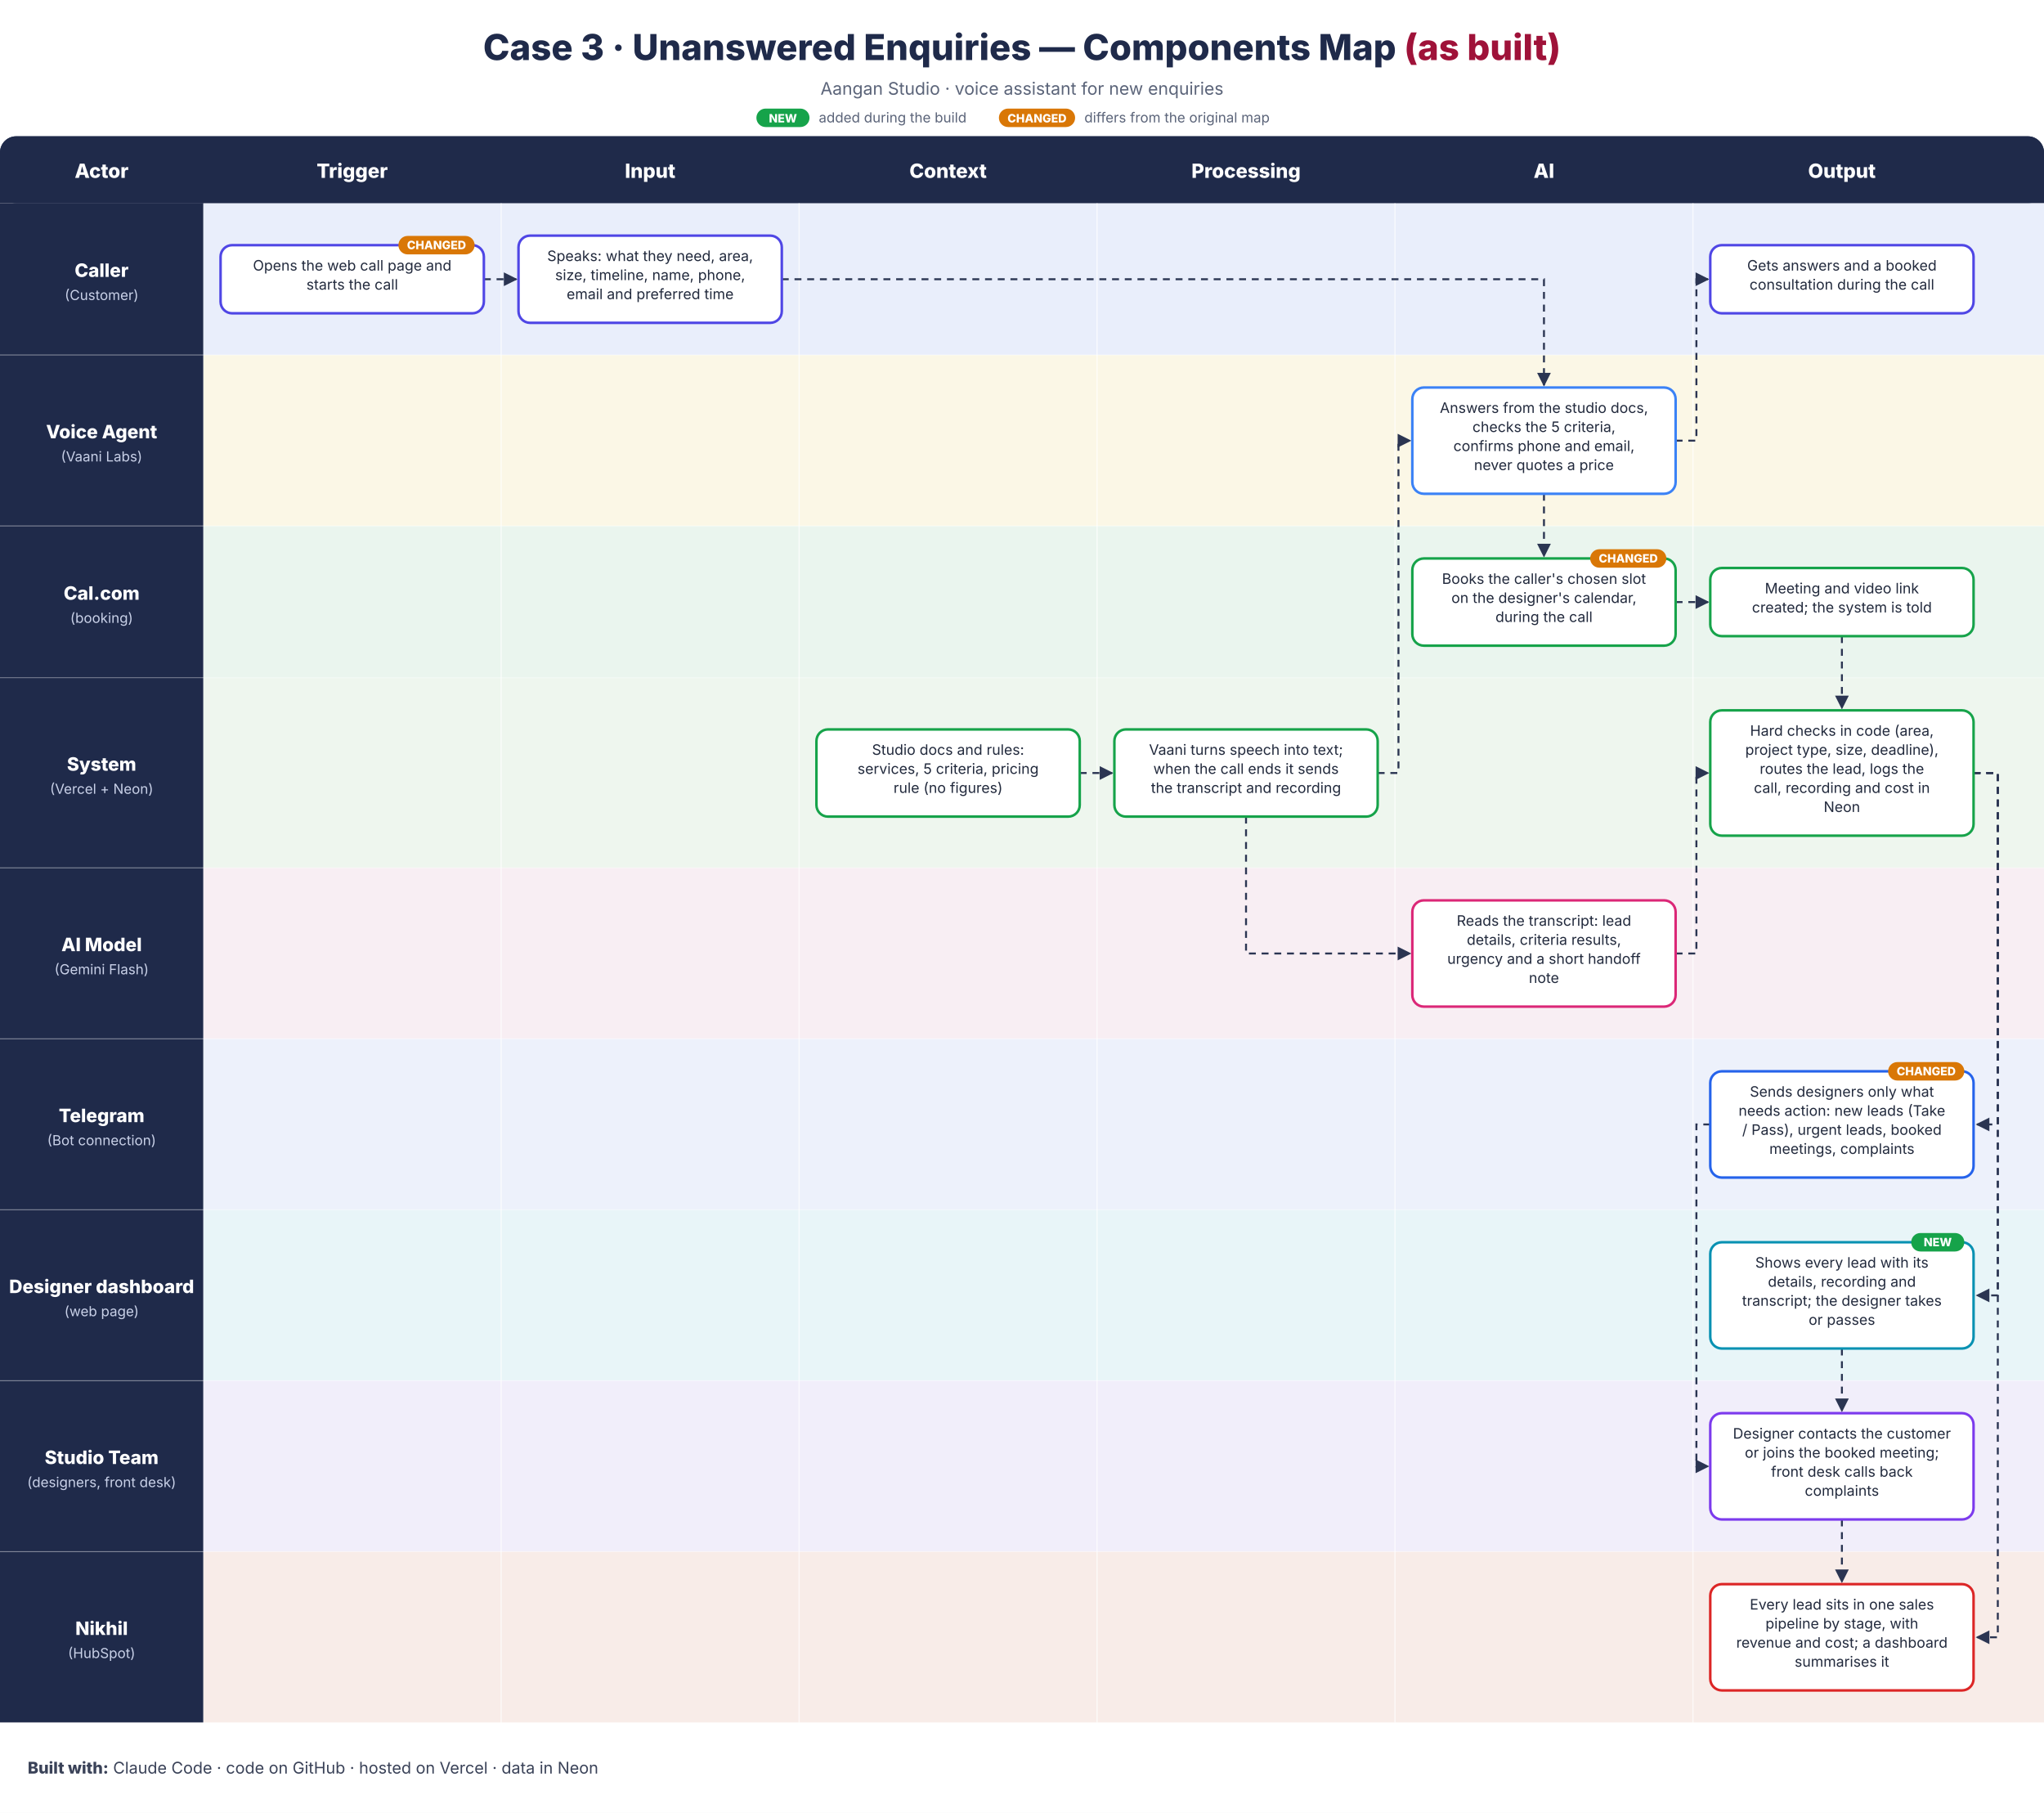
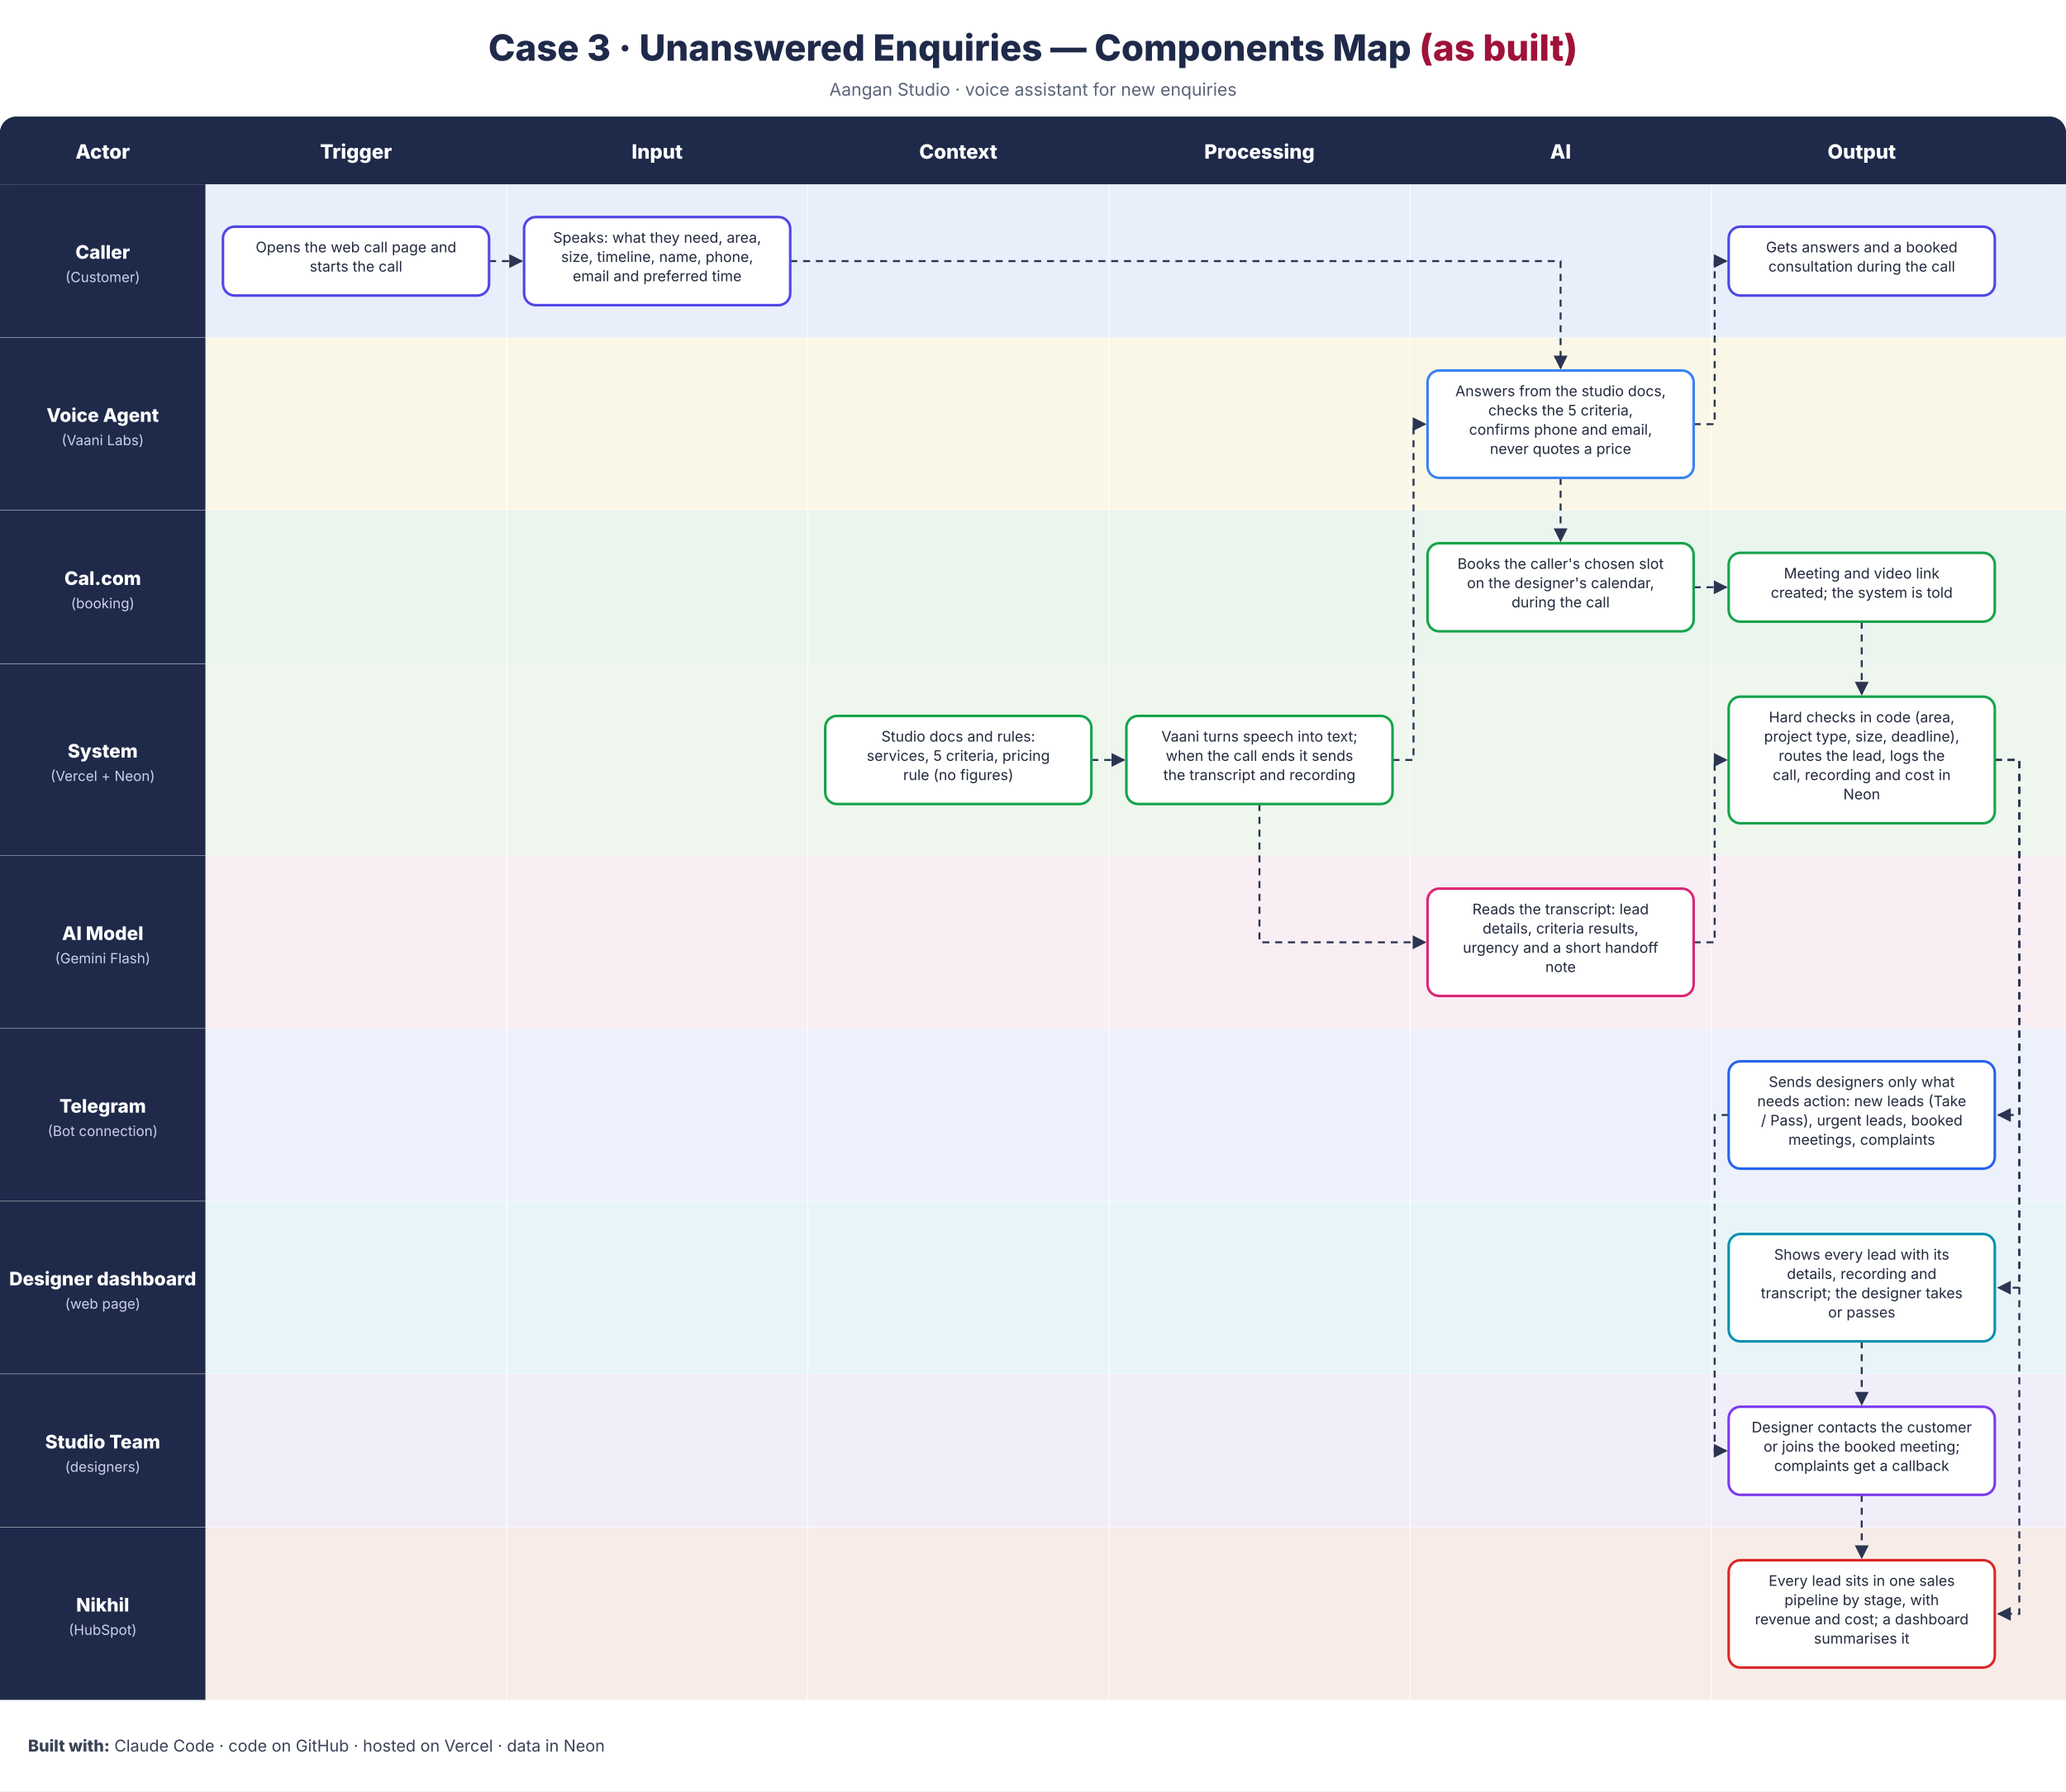
- <svg xmlns="http://www.w3.org/2000/svg" width="1770" height="1569.5" viewBox="0 0 1770 1569.5" font-family="Inter, -apple-system, Helvetica, Arial, sans-serif">
+ <svg xmlns="http://www.w3.org/2000/svg" width="1770" height="1535.0" viewBox="0 0 1770 1535.0" font-family="Inter, -apple-system, Helvetica, Arial, sans-serif">
  <defs>
    <marker id="ar" viewBox="0 0 10 10" refX="9" refY="5" markerWidth="7" markerHeight="7" orient="auto">
      <path d="M0,0 L10,5 L0,10 z" fill="#2b3552" />
    </marker>
  </defs>
-   <rect width="1770" height="1569.5" fill="#ffffff" />
+   <rect width="1770" height="1535.0" fill="#ffffff" />
  <text x="885.0" y="52" text-anchor="middle" font-size="31" font-weight="800" fill="#1f2a4a">Case 3 · Unanswered Enquiries — Components Map <tspan fill="#9f1239">(as built)</tspan>
  </text>
  <text x="885.0" y="82" text-anchor="middle" font-size="15" fill="#5b6479">Aangan Studio · voice assistant for new enquiries</text>
-   <rect x="655.0" y="94" width="46" height="16" rx="8" fill="#16a34a" />
-   <text x="678.0" y="106" text-anchor="middle" font-size="10" font-weight="800" fill="#fff">NEW</text>
-   <text x="709.0" y="106" font-size="12" fill="#5b6479">added during the build</text>
-   <rect x="865.0" y="94" width="66" height="16" rx="8" fill="#d97706" />
-   <text x="898.0" y="106" text-anchor="middle" font-size="10" font-weight="800" fill="#fff">CHANGED</text>
-   <text x="939.0" y="106" font-size="12" fill="#5b6479">differs from the original map</text>
-   <path d="M14,118 h1742 a14,14 0 0 1 14,14 v44 h-1770 v-44 a14,14 0 0 1 14,-14 z" fill="#1f2a4a" />
-   <rect x="0" y="118" width="1770" height="58" fill="#1f2a4a" rx="14" />
-   <text x="88.0" y="154" text-anchor="middle" font-size="17" font-weight="800" fill="#fff">Actor</text>
-   <text x="305.0" y="154" text-anchor="middle" font-size="17" font-weight="800" fill="#fff">Trigger</text>
-   <text x="563.0" y="154" text-anchor="middle" font-size="17" font-weight="800" fill="#fff">Input</text>
-   <text x="821.0" y="154" text-anchor="middle" font-size="17" font-weight="800" fill="#fff">Context</text>
-   <text x="1079.0" y="154" text-anchor="middle" font-size="17" font-weight="800" fill="#fff">Processing</text>
-   <text x="1337.0" y="154" text-anchor="middle" font-size="17" font-weight="800" fill="#fff">AI</text>
-   <text x="1595.0" y="154" text-anchor="middle" font-size="17" font-weight="800" fill="#fff">Output</text>
-   <rect x="176" y="176" width="1594" height="131.5" fill="#e9eefb" />
-   <rect x="0" y="176" width="176" height="131.5" fill="#1f2a4a" />
-   <line x1="0" x2="1770" y1="307.5" y2="307.5" stroke="#ffffff" stroke-opacity=".55" stroke-width="1" />
-   <text x="88.0" y="239.75" text-anchor="middle" font-size="16" font-weight="800" fill="#fff">Caller</text>
-   <text x="88.0" y="259.75" text-anchor="middle" font-size="12" fill="#c9d1e8">(Customer)</text>
-   <rect x="176" y="307.5" width="1594" height="148.0" fill="#fbf7e6" />
-   <rect x="0" y="307.5" width="176" height="148.0" fill="#1f2a4a" />
-   <line x1="0" x2="1770" y1="455.5" y2="455.5" stroke="#ffffff" stroke-opacity=".55" stroke-width="1" />
-   <text x="88.0" y="379.5" text-anchor="middle" font-size="16" font-weight="800" fill="#fff">Voice Agent</text>
-   <text x="88.0" y="399.5" text-anchor="middle" font-size="12" fill="#c9d1e8">(Vaani Labs)</text>
-   <rect x="176" y="455.5" width="1594" height="131.5" fill="#eaf5ee" />
-   <rect x="0" y="455.5" width="176" height="131.5" fill="#1f2a4a" />
-   <line x1="0" x2="1770" y1="587.0" y2="587.0" stroke="#ffffff" stroke-opacity=".55" stroke-width="1" />
-   <text x="88.0" y="519.25" text-anchor="middle" font-size="16" font-weight="800" fill="#fff">Cal.com</text>
-   <text x="88.0" y="539.25" text-anchor="middle" font-size="12" fill="#c9d1e8">(booking)</text>
-   <rect x="176" y="587.0" width="1594" height="164.5" fill="#eef6ee" />
-   <rect x="0" y="587.0" width="176" height="164.5" fill="#1f2a4a" />
-   <line x1="0" x2="1770" y1="751.5" y2="751.5" stroke="#ffffff" stroke-opacity=".55" stroke-width="1" />
-   <text x="88.0" y="667.25" text-anchor="middle" font-size="16" font-weight="800" fill="#fff">System</text>
-   <text x="88.0" y="687.25" text-anchor="middle" font-size="12" fill="#c9d1e8">(Vercel + Neon)</text>
-   <rect x="176" y="751.5" width="1594" height="148.0" fill="#f8eef3" />
-   <rect x="0" y="751.5" width="176" height="148.0" fill="#1f2a4a" />
-   <line x1="0" x2="1770" y1="899.5" y2="899.5" stroke="#ffffff" stroke-opacity=".55" stroke-width="1" />
-   <text x="88.0" y="823.5" text-anchor="middle" font-size="16" font-weight="800" fill="#fff">AI Model</text>
-   <text x="88.0" y="843.5" text-anchor="middle" font-size="12" fill="#c9d1e8">(Gemini Flash)</text>
-   <rect x="176" y="899.5" width="1594" height="148.0" fill="#edf1fb" />
-   <rect x="0" y="899.5" width="176" height="148.0" fill="#1f2a4a" />
-   <line x1="0" x2="1770" y1="1047.5" y2="1047.5" stroke="#ffffff" stroke-opacity=".55" stroke-width="1" />
-   <text x="88.0" y="971.5" text-anchor="middle" font-size="16" font-weight="800" fill="#fff">Telegram</text>
-   <text x="88.0" y="991.5" text-anchor="middle" font-size="12" fill="#c9d1e8">(Bot connection)</text>
-   <rect x="176" y="1047.5" width="1594" height="148.0" fill="#e8f5f8" />
-   <rect x="0" y="1047.5" width="176" height="148.0" fill="#1f2a4a" />
-   <line x1="0" x2="1770" y1="1195.5" y2="1195.5" stroke="#ffffff" stroke-opacity=".55" stroke-width="1" />
-   <text x="88.0" y="1119.5" text-anchor="middle" font-size="16" font-weight="800" fill="#fff">Designer dashboard</text>
-   <text x="88.0" y="1139.5" text-anchor="middle" font-size="12" fill="#c9d1e8">(web page)</text>
-   <rect x="176" y="1195.5" width="1594" height="148.0" fill="#f1eefa" />
-   <rect x="0" y="1195.5" width="176" height="148.0" fill="#1f2a4a" />
-   <line x1="0" x2="1770" y1="1343.5" y2="1343.5" stroke="#ffffff" stroke-opacity=".55" stroke-width="1" />
-   <text x="88.0" y="1267.5" text-anchor="middle" font-size="16" font-weight="800" fill="#fff">Studio Team</text>
-   <text x="88.0" y="1287.5" text-anchor="middle" font-size="12" fill="#c9d1e8">(designers, front desk)</text>
-   <rect x="176" y="1343.5" width="1594" height="148.0" fill="#f8ece8" />
-   <rect x="0" y="1343.5" width="176" height="148.0" fill="#1f2a4a" />
-   <line x1="0" x2="1770" y1="1491.5" y2="1491.5" stroke="#ffffff" stroke-opacity=".55" stroke-width="1" />
-   <text x="88.0" y="1415.5" text-anchor="middle" font-size="16" font-weight="800" fill="#fff">Nikhil</text>
-   <text x="88.0" y="1435.5" text-anchor="middle" font-size="12" fill="#c9d1e8">(HubSpot)</text>
-   <line x1="434" x2="434" y1="176" y2="1491.5" stroke="#ffffff" stroke-opacity=".7" />
-   <line x1="692" x2="692" y1="176" y2="1491.5" stroke="#ffffff" stroke-opacity=".7" />
-   <line x1="950" x2="950" y1="176" y2="1491.5" stroke="#ffffff" stroke-opacity=".7" />
-   <line x1="1208" x2="1208" y1="176" y2="1491.5" stroke="#ffffff" stroke-opacity=".7" />
-   <line x1="1466" x2="1466" y1="176" y2="1491.5" stroke="#ffffff" stroke-opacity=".7" />
-   <path d="M419.0,241.75 L447.0,241.75" fill="none" stroke="#2b3552" stroke-width="1.7" stroke-dasharray="6 5" marker-end="url(#ar)" />
-   <path d="M677.0,241.75 L1337.0,241.75 L1337.0,333.5" fill="none" stroke="#2b3552" stroke-width="1.7" stroke-dasharray="6 5" marker-end="url(#ar)" />
-   <path d="M935.0,669.25 L963.0,669.25" fill="none" stroke="#2b3552" stroke-width="1.7" stroke-dasharray="6 5" marker-end="url(#ar)" />
-   <path d="M1193.0,669.25 L1211.0,669.25 L1211.0,381.5 L1221.0,381.5" fill="none" stroke="#2b3552" stroke-width="1.7" stroke-dasharray="6 5" marker-end="url(#ar)" />
-   <path d="M1451.0,381.5 L1469.0,381.5 L1469.0,241.75 L1479.0,241.75" fill="none" stroke="#2b3552" stroke-width="1.7" stroke-dasharray="6 5" marker-end="url(#ar)" />
-   <path d="M1337.0,427.5 L1337.0,481.5" fill="none" stroke="#2b3552" stroke-width="1.7" stroke-dasharray="6 5" marker-end="url(#ar)" />
-   <path d="M1451.0,521.25 L1479.0,521.25" fill="none" stroke="#2b3552" stroke-width="1.7" stroke-dasharray="6 5" marker-end="url(#ar)" />
-   <path d="M1079.0,707.0 L1079.0,825.5 L1221.0,825.5" fill="none" stroke="#2b3552" stroke-width="1.7" stroke-dasharray="6 5" marker-end="url(#ar)" />
-   <path d="M1451.0,825.5 L1469.0,825.5 L1469.0,669.25 L1479.0,669.25" fill="none" stroke="#2b3552" stroke-width="1.7" stroke-dasharray="6 5" marker-end="url(#ar)" />
-   <path d="M1595.0,550.75 L1595.0,613.0" fill="none" stroke="#2b3552" stroke-width="1.7" stroke-dasharray="6 5" marker-end="url(#ar)" />
-   <path d="M1709.0,669.25 L1730,669.25 L1730,973.5 L1712.0,973.5" fill="none" stroke="#2b3552" stroke-width="1.7" stroke-dasharray="6 5" marker-end="url(#ar)" />
-   <path d="M1709.0,669.25 L1730,669.25 L1730,1121.5 L1712.0,1121.5" fill="none" stroke="#2b3552" stroke-width="1.7" stroke-dasharray="6 5" marker-end="url(#ar)" />
-   <path d="M1709.0,669.25 L1730,669.25 L1730,1417.5 L1712.0,1417.5" fill="none" stroke="#2b3552" stroke-width="1.7" stroke-dasharray="6 5" marker-end="url(#ar)" />
-   <path d="M1481.0,973.5 L1469.0,973.5 L1469.0,1269.5 L1479.0,1269.5" fill="none" stroke="#2b3552" stroke-width="1.7" stroke-dasharray="6 5" marker-end="url(#ar)" />
-   <path d="M1595.0,1167.5 L1595.0,1221.5" fill="none" stroke="#2b3552" stroke-width="1.7" stroke-dasharray="6 5" marker-end="url(#ar)" />
-   <path d="M1595.0,1315.5 L1595.0,1369.5" fill="none" stroke="#2b3552" stroke-width="1.7" stroke-dasharray="6 5" marker-end="url(#ar)" />
-   <rect x="191.0" y="212.25" width="228" height="59.0" rx="10" fill="#fff" stroke="#4f46e5" stroke-width="2.2" />
-   <text x="305.0" y="234.25" text-anchor="middle" font-size="12.5" fill="#222a3d">Opens the web call page and</text>
-   <text x="305.0" y="250.75" text-anchor="middle" font-size="12.5" fill="#222a3d">starts the call</text>
-   <rect x="345.0" y="204.25" width="66" height="16" rx="8" fill="#d97706" />
-   <text x="378.0" y="215.75" text-anchor="middle" font-size="10" font-weight="800" fill="#fff">CHANGED</text>
-   <rect x="449.0" y="204.0" width="228" height="75.5" rx="10" fill="#fff" stroke="#4f46e5" stroke-width="2.2" />
-   <text x="563.0" y="226.0" text-anchor="middle" font-size="12.5" fill="#222a3d">Speaks: what they need, area,</text>
-   <text x="563.0" y="242.5" text-anchor="middle" font-size="12.5" fill="#222a3d">size, timeline, name, phone,</text>
-   <text x="563.0" y="259.0" text-anchor="middle" font-size="12.5" fill="#222a3d">email and preferred time</text>
-   <rect x="1481.0" y="212.25" width="228" height="59.0" rx="10" fill="#fff" stroke="#4f46e5" stroke-width="2.2" />
-   <text x="1595.0" y="234.25" text-anchor="middle" font-size="12.5" fill="#222a3d">Gets answers and a booked</text>
-   <text x="1595.0" y="250.75" text-anchor="middle" font-size="12.5" fill="#222a3d">consultation during the call</text>
-   <rect x="1223.0" y="335.5" width="228" height="92.0" rx="10" fill="#fff" stroke="#3b82f6" stroke-width="2.2" />
-   <text x="1337.0" y="357.5" text-anchor="middle" font-size="12.5" fill="#222a3d">Answers from the studio docs,</text>
-   <text x="1337.0" y="374.0" text-anchor="middle" font-size="12.5" fill="#222a3d">checks the 5 criteria,</text>
-   <text x="1337.0" y="390.5" text-anchor="middle" font-size="12.5" fill="#222a3d">confirms phone and email,</text>
-   <text x="1337.0" y="407.0" text-anchor="middle" font-size="12.5" fill="#222a3d">never quotes a price</text>
-   <rect x="1223.0" y="483.5" width="228" height="75.5" rx="10" fill="#fff" stroke="#16a34a" stroke-width="2.2" />
-   <text x="1337.0" y="505.5" text-anchor="middle" font-size="12.5" fill="#222a3d">Books the caller's chosen slot</text>
-   <text x="1337.0" y="522.0" text-anchor="middle" font-size="12.5" fill="#222a3d">on the designer's calendar,</text>
-   <text x="1337.0" y="538.5" text-anchor="middle" font-size="12.5" fill="#222a3d">during the call</text>
-   <rect x="1377.0" y="475.5" width="66" height="16" rx="8" fill="#d97706" />
-   <text x="1410.0" y="487.0" text-anchor="middle" font-size="10" font-weight="800" fill="#fff">CHANGED</text>
-   <rect x="1481.0" y="491.75" width="228" height="59.0" rx="10" fill="#fff" stroke="#16a34a" stroke-width="2.2" />
-   <text x="1595.0" y="513.75" text-anchor="middle" font-size="12.5" fill="#222a3d">Meeting and video link</text>
-   <text x="1595.0" y="530.25" text-anchor="middle" font-size="12.5" fill="#222a3d">created; the system is told</text>
-   <rect x="707.0" y="631.5" width="228" height="75.5" rx="10" fill="#fff" stroke="#16a34a" stroke-width="2.2" />
-   <text x="821.0" y="653.5" text-anchor="middle" font-size="12.5" fill="#222a3d">Studio docs and rules:</text>
-   <text x="821.0" y="670.0" text-anchor="middle" font-size="12.5" fill="#222a3d">services, 5 criteria, pricing</text>
-   <text x="821.0" y="686.5" text-anchor="middle" font-size="12.5" fill="#222a3d">rule (no figures)</text>
-   <rect x="965.0" y="631.5" width="228" height="75.5" rx="10" fill="#fff" stroke="#16a34a" stroke-width="2.2" />
-   <text x="1079.0" y="653.5" text-anchor="middle" font-size="12.5" fill="#222a3d">Vaani turns speech into text;</text>
-   <text x="1079.0" y="670.0" text-anchor="middle" font-size="12.5" fill="#222a3d">when the call ends it sends</text>
-   <text x="1079.0" y="686.5" text-anchor="middle" font-size="12.5" fill="#222a3d">the transcript and recording</text>
-   <rect x="1481.0" y="615.0" width="228" height="108.5" rx="10" fill="#fff" stroke="#16a34a" stroke-width="2.2" />
-   <text x="1595.0" y="637.0" text-anchor="middle" font-size="12.5" fill="#222a3d">Hard checks in code (area,</text>
-   <text x="1595.0" y="653.5" text-anchor="middle" font-size="12.5" fill="#222a3d">project type, size, deadline),</text>
-   <text x="1595.0" y="670.0" text-anchor="middle" font-size="12.5" fill="#222a3d">routes the lead, logs the</text>
-   <text x="1595.0" y="686.5" text-anchor="middle" font-size="12.5" fill="#222a3d">call, recording and cost in</text>
-   <text x="1595.0" y="703.0" text-anchor="middle" font-size="12.5" fill="#222a3d">Neon</text>
-   <rect x="1223.0" y="779.5" width="228" height="92.0" rx="10" fill="#fff" stroke="#db2777" stroke-width="2.2" />
-   <text x="1337.0" y="801.5" text-anchor="middle" font-size="12.5" fill="#222a3d">Reads the transcript: lead</text>
-   <text x="1337.0" y="818.0" text-anchor="middle" font-size="12.5" fill="#222a3d">details, criteria results,</text>
-   <text x="1337.0" y="834.5" text-anchor="middle" font-size="12.5" fill="#222a3d">urgency and a short handoff</text>
-   <text x="1337.0" y="851.0" text-anchor="middle" font-size="12.5" fill="#222a3d">note</text>
-   <rect x="1481.0" y="927.5" width="228" height="92.0" rx="10" fill="#fff" stroke="#2563eb" stroke-width="2.2" />
-   <text x="1595.0" y="949.5" text-anchor="middle" font-size="12.5" fill="#222a3d">Sends designers only what</text>
-   <text x="1595.0" y="966.0" text-anchor="middle" font-size="12.5" fill="#222a3d">needs action: new leads (Take</text>
-   <text x="1595.0" y="982.5" text-anchor="middle" font-size="12.5" fill="#222a3d">/ Pass), urgent leads, booked</text>
-   <text x="1595.0" y="999.0" text-anchor="middle" font-size="12.5" fill="#222a3d">meetings, complaints</text>
-   <rect x="1635.0" y="919.5" width="66" height="16" rx="8" fill="#d97706" />
-   <text x="1668.0" y="931.0" text-anchor="middle" font-size="10" font-weight="800" fill="#fff">CHANGED</text>
-   <rect x="1481.0" y="1075.5" width="228" height="92.0" rx="10" fill="#fff" stroke="#0891b2" stroke-width="2.2" />
-   <text x="1595.0" y="1097.5" text-anchor="middle" font-size="12.5" fill="#222a3d">Shows every lead with its</text>
-   <text x="1595.0" y="1114.0" text-anchor="middle" font-size="12.5" fill="#222a3d">details, recording and</text>
-   <text x="1595.0" y="1130.5" text-anchor="middle" font-size="12.5" fill="#222a3d">transcript; the designer takes</text>
-   <text x="1595.0" y="1147.0" text-anchor="middle" font-size="12.5" fill="#222a3d">or passes</text>
-   <rect x="1655.0" y="1067.5" width="46" height="16" rx="8" fill="#16a34a" />
-   <text x="1678.0" y="1079.0" text-anchor="middle" font-size="10" font-weight="800" fill="#fff">NEW</text>
-   <rect x="1481.0" y="1223.5" width="228" height="92.0" rx="10" fill="#fff" stroke="#7c3aed" stroke-width="2.2" />
-   <text x="1595.0" y="1245.5" text-anchor="middle" font-size="12.5" fill="#222a3d">Designer contacts the customer</text>
-   <text x="1595.0" y="1262.0" text-anchor="middle" font-size="12.5" fill="#222a3d">or joins the booked meeting;</text>
-   <text x="1595.0" y="1278.5" text-anchor="middle" font-size="12.5" fill="#222a3d">front desk calls back</text>
-   <text x="1595.0" y="1295.0" text-anchor="middle" font-size="12.5" fill="#222a3d">complaints</text>
-   <rect x="1481.0" y="1371.5" width="228" height="92.0" rx="10" fill="#fff" stroke="#dc2626" stroke-width="2.2" />
-   <text x="1595.0" y="1393.5" text-anchor="middle" font-size="12.5" fill="#222a3d">Every lead sits in one sales</text>
-   <text x="1595.0" y="1410.0" text-anchor="middle" font-size="12.5" fill="#222a3d">pipeline by stage, with</text>
-   <text x="1595.0" y="1426.5" text-anchor="middle" font-size="12.5" fill="#222a3d">revenue and cost; a dashboard</text>
-   <text x="1595.0" y="1443.0" text-anchor="middle" font-size="12.5" fill="#222a3d">summarises it</text>
-   <text x="24" y="1535.5" font-size="14" fill="#3a4258">
+   <path d="M14,100 h1742 a14,14 0 0 1 14,14 v44 h-1770 v-44 a14,14 0 0 1 14,-14 z" fill="#1f2a4a" />
+   <rect x="0" y="100" width="1770" height="58" fill="#1f2a4a" rx="14" />
+   <text x="88.0" y="136" text-anchor="middle" font-size="17" font-weight="800" fill="#fff">Actor</text>
+   <text x="305.0" y="136" text-anchor="middle" font-size="17" font-weight="800" fill="#fff">Trigger</text>
+   <text x="563.0" y="136" text-anchor="middle" font-size="17" font-weight="800" fill="#fff">Input</text>
+   <text x="821.0" y="136" text-anchor="middle" font-size="17" font-weight="800" fill="#fff">Context</text>
+   <text x="1079.0" y="136" text-anchor="middle" font-size="17" font-weight="800" fill="#fff">Processing</text>
+   <text x="1337.0" y="136" text-anchor="middle" font-size="17" font-weight="800" fill="#fff">AI</text>
+   <text x="1595.0" y="136" text-anchor="middle" font-size="17" font-weight="800" fill="#fff">Output</text>
+   <rect x="176" y="158" width="1594" height="131.5" fill="#e9eefb" />
+   <rect x="0" y="158" width="176" height="131.5" fill="#1f2a4a" />
+   <line x1="0" x2="1770" y1="289.5" y2="289.5" stroke="#ffffff" stroke-opacity=".55" stroke-width="1" />
+   <text x="88.0" y="221.75" text-anchor="middle" font-size="16" font-weight="800" fill="#fff">Caller</text>
+   <text x="88.0" y="241.75" text-anchor="middle" font-size="12" fill="#c9d1e8">(Customer)</text>
+   <rect x="176" y="289.5" width="1594" height="148.0" fill="#fbf7e6" />
+   <rect x="0" y="289.5" width="176" height="148.0" fill="#1f2a4a" />
+   <line x1="0" x2="1770" y1="437.5" y2="437.5" stroke="#ffffff" stroke-opacity=".55" stroke-width="1" />
+   <text x="88.0" y="361.5" text-anchor="middle" font-size="16" font-weight="800" fill="#fff">Voice Agent</text>
+   <text x="88.0" y="381.5" text-anchor="middle" font-size="12" fill="#c9d1e8">(Vaani Labs)</text>
+   <rect x="176" y="437.5" width="1594" height="131.5" fill="#eaf5ee" />
+   <rect x="0" y="437.5" width="176" height="131.5" fill="#1f2a4a" />
+   <line x1="0" x2="1770" y1="569.0" y2="569.0" stroke="#ffffff" stroke-opacity=".55" stroke-width="1" />
+   <text x="88.0" y="501.25" text-anchor="middle" font-size="16" font-weight="800" fill="#fff">Cal.com</text>
+   <text x="88.0" y="521.25" text-anchor="middle" font-size="12" fill="#c9d1e8">(booking)</text>
+   <rect x="176" y="569.0" width="1594" height="164.5" fill="#eef6ee" />
+   <rect x="0" y="569.0" width="176" height="164.5" fill="#1f2a4a" />
+   <line x1="0" x2="1770" y1="733.5" y2="733.5" stroke="#ffffff" stroke-opacity=".55" stroke-width="1" />
+   <text x="88.0" y="649.25" text-anchor="middle" font-size="16" font-weight="800" fill="#fff">System</text>
+   <text x="88.0" y="669.25" text-anchor="middle" font-size="12" fill="#c9d1e8">(Vercel + Neon)</text>
+   <rect x="176" y="733.5" width="1594" height="148.0" fill="#f8eef3" />
+   <rect x="0" y="733.5" width="176" height="148.0" fill="#1f2a4a" />
+   <line x1="0" x2="1770" y1="881.5" y2="881.5" stroke="#ffffff" stroke-opacity=".55" stroke-width="1" />
+   <text x="88.0" y="805.5" text-anchor="middle" font-size="16" font-weight="800" fill="#fff">AI Model</text>
+   <text x="88.0" y="825.5" text-anchor="middle" font-size="12" fill="#c9d1e8">(Gemini Flash)</text>
+   <rect x="176" y="881.5" width="1594" height="148.0" fill="#edf1fb" />
+   <rect x="0" y="881.5" width="176" height="148.0" fill="#1f2a4a" />
+   <line x1="0" x2="1770" y1="1029.5" y2="1029.5" stroke="#ffffff" stroke-opacity=".55" stroke-width="1" />
+   <text x="88.0" y="953.5" text-anchor="middle" font-size="16" font-weight="800" fill="#fff">Telegram</text>
+   <text x="88.0" y="973.5" text-anchor="middle" font-size="12" fill="#c9d1e8">(Bot connection)</text>
+   <rect x="176" y="1029.5" width="1594" height="148.0" fill="#e8f5f8" />
+   <rect x="0" y="1029.5" width="176" height="148.0" fill="#1f2a4a" />
+   <line x1="0" x2="1770" y1="1177.5" y2="1177.5" stroke="#ffffff" stroke-opacity=".55" stroke-width="1" />
+   <text x="88.0" y="1101.5" text-anchor="middle" font-size="16" font-weight="800" fill="#fff">Designer dashboard</text>
+   <text x="88.0" y="1121.5" text-anchor="middle" font-size="12" fill="#c9d1e8">(web page)</text>
+   <rect x="176" y="1177.5" width="1594" height="131.5" fill="#f1eefa" />
+   <rect x="0" y="1177.5" width="176" height="131.5" fill="#1f2a4a" />
+   <line x1="0" x2="1770" y1="1309.0" y2="1309.0" stroke="#ffffff" stroke-opacity=".55" stroke-width="1" />
+   <text x="88.0" y="1241.25" text-anchor="middle" font-size="16" font-weight="800" fill="#fff">Studio Team</text>
+   <text x="88.0" y="1261.25" text-anchor="middle" font-size="12" fill="#c9d1e8">(designers)</text>
+   <rect x="176" y="1309.0" width="1594" height="148.0" fill="#f8ece8" />
+   <rect x="0" y="1309.0" width="176" height="148.0" fill="#1f2a4a" />
+   <line x1="0" x2="1770" y1="1457.0" y2="1457.0" stroke="#ffffff" stroke-opacity=".55" stroke-width="1" />
+   <text x="88.0" y="1381.0" text-anchor="middle" font-size="16" font-weight="800" fill="#fff">Nikhil</text>
+   <text x="88.0" y="1401.0" text-anchor="middle" font-size="12" fill="#c9d1e8">(HubSpot)</text>
+   <line x1="434" x2="434" y1="158" y2="1457.0" stroke="#ffffff" stroke-opacity=".7" />
+   <line x1="692" x2="692" y1="158" y2="1457.0" stroke="#ffffff" stroke-opacity=".7" />
+   <line x1="950" x2="950" y1="158" y2="1457.0" stroke="#ffffff" stroke-opacity=".7" />
+   <line x1="1208" x2="1208" y1="158" y2="1457.0" stroke="#ffffff" stroke-opacity=".7" />
+   <line x1="1466" x2="1466" y1="158" y2="1457.0" stroke="#ffffff" stroke-opacity=".7" />
+   <path d="M419.0,223.75 L447.0,223.75" fill="none" stroke="#2b3552" stroke-width="1.7" stroke-dasharray="6 5" marker-end="url(#ar)" />
+   <path d="M677.0,223.75 L1337.0,223.75 L1337.0,315.5" fill="none" stroke="#2b3552" stroke-width="1.7" stroke-dasharray="6 5" marker-end="url(#ar)" />
+   <path d="M935.0,651.25 L963.0,651.25" fill="none" stroke="#2b3552" stroke-width="1.7" stroke-dasharray="6 5" marker-end="url(#ar)" />
+   <path d="M1193.0,651.25 L1211.0,651.25 L1211.0,363.5 L1221.0,363.5" fill="none" stroke="#2b3552" stroke-width="1.7" stroke-dasharray="6 5" marker-end="url(#ar)" />
+   <path d="M1451.0,363.5 L1469.0,363.5 L1469.0,223.75 L1479.0,223.75" fill="none" stroke="#2b3552" stroke-width="1.7" stroke-dasharray="6 5" marker-end="url(#ar)" />
+   <path d="M1337.0,409.5 L1337.0,463.5" fill="none" stroke="#2b3552" stroke-width="1.7" stroke-dasharray="6 5" marker-end="url(#ar)" />
+   <path d="M1451.0,503.25 L1479.0,503.25" fill="none" stroke="#2b3552" stroke-width="1.7" stroke-dasharray="6 5" marker-end="url(#ar)" />
+   <path d="M1079.0,689.0 L1079.0,807.5 L1221.0,807.5" fill="none" stroke="#2b3552" stroke-width="1.7" stroke-dasharray="6 5" marker-end="url(#ar)" />
+   <path d="M1451.0,807.5 L1469.0,807.5 L1469.0,651.25 L1479.0,651.25" fill="none" stroke="#2b3552" stroke-width="1.7" stroke-dasharray="6 5" marker-end="url(#ar)" />
+   <path d="M1595.0,532.75 L1595.0,595.0" fill="none" stroke="#2b3552" stroke-width="1.7" stroke-dasharray="6 5" marker-end="url(#ar)" />
+   <path d="M1709.0,651.25 L1730,651.25 L1730,955.5 L1712.0,955.5" fill="none" stroke="#2b3552" stroke-width="1.7" stroke-dasharray="6 5" marker-end="url(#ar)" />
+   <path d="M1709.0,651.25 L1730,651.25 L1730,1103.5 L1712.0,1103.5" fill="none" stroke="#2b3552" stroke-width="1.7" stroke-dasharray="6 5" marker-end="url(#ar)" />
+   <path d="M1709.0,651.25 L1730,651.25 L1730,1383.0 L1712.0,1383.0" fill="none" stroke="#2b3552" stroke-width="1.7" stroke-dasharray="6 5" marker-end="url(#ar)" />
+   <path d="M1481.0,955.5 L1469.0,955.5 L1469.0,1243.25 L1479.0,1243.25" fill="none" stroke="#2b3552" stroke-width="1.7" stroke-dasharray="6 5" marker-end="url(#ar)" />
+   <path d="M1595.0,1149.5 L1595.0,1203.5" fill="none" stroke="#2b3552" stroke-width="1.7" stroke-dasharray="6 5" marker-end="url(#ar)" />
+   <path d="M1595.0,1281.0 L1595.0,1335.0" fill="none" stroke="#2b3552" stroke-width="1.7" stroke-dasharray="6 5" marker-end="url(#ar)" />
+   <rect x="191.0" y="194.25" width="228" height="59.0" rx="10" fill="#fff" stroke="#4f46e5" stroke-width="2.2" />
+   <text x="305.0" y="216.25" text-anchor="middle" font-size="12.5" fill="#222a3d">Opens the web call page and</text>
+   <text x="305.0" y="232.75" text-anchor="middle" font-size="12.5" fill="#222a3d">starts the call</text>
+   <rect x="449.0" y="186.0" width="228" height="75.5" rx="10" fill="#fff" stroke="#4f46e5" stroke-width="2.2" />
+   <text x="563.0" y="208.0" text-anchor="middle" font-size="12.5" fill="#222a3d">Speaks: what they need, area,</text>
+   <text x="563.0" y="224.5" text-anchor="middle" font-size="12.5" fill="#222a3d">size, timeline, name, phone,</text>
+   <text x="563.0" y="241.0" text-anchor="middle" font-size="12.5" fill="#222a3d">email and preferred time</text>
+   <rect x="1481.0" y="194.25" width="228" height="59.0" rx="10" fill="#fff" stroke="#4f46e5" stroke-width="2.2" />
+   <text x="1595.0" y="216.25" text-anchor="middle" font-size="12.5" fill="#222a3d">Gets answers and a booked</text>
+   <text x="1595.0" y="232.75" text-anchor="middle" font-size="12.5" fill="#222a3d">consultation during the call</text>
+   <rect x="1223.0" y="317.5" width="228" height="92.0" rx="10" fill="#fff" stroke="#3b82f6" stroke-width="2.2" />
+   <text x="1337.0" y="339.5" text-anchor="middle" font-size="12.5" fill="#222a3d">Answers from the studio docs,</text>
+   <text x="1337.0" y="356.0" text-anchor="middle" font-size="12.5" fill="#222a3d">checks the 5 criteria,</text>
+   <text x="1337.0" y="372.5" text-anchor="middle" font-size="12.5" fill="#222a3d">confirms phone and email,</text>
+   <text x="1337.0" y="389.0" text-anchor="middle" font-size="12.5" fill="#222a3d">never quotes a price</text>
+   <rect x="1223.0" y="465.5" width="228" height="75.5" rx="10" fill="#fff" stroke="#16a34a" stroke-width="2.2" />
+   <text x="1337.0" y="487.5" text-anchor="middle" font-size="12.5" fill="#222a3d">Books the caller's chosen slot</text>
+   <text x="1337.0" y="504.0" text-anchor="middle" font-size="12.5" fill="#222a3d">on the designer's calendar,</text>
+   <text x="1337.0" y="520.5" text-anchor="middle" font-size="12.5" fill="#222a3d">during the call</text>
+   <rect x="1481.0" y="473.75" width="228" height="59.0" rx="10" fill="#fff" stroke="#16a34a" stroke-width="2.2" />
+   <text x="1595.0" y="495.75" text-anchor="middle" font-size="12.5" fill="#222a3d">Meeting and video link</text>
+   <text x="1595.0" y="512.25" text-anchor="middle" font-size="12.5" fill="#222a3d">created; the system is told</text>
+   <rect x="707.0" y="613.5" width="228" height="75.5" rx="10" fill="#fff" stroke="#16a34a" stroke-width="2.2" />
+   <text x="821.0" y="635.5" text-anchor="middle" font-size="12.5" fill="#222a3d">Studio docs and rules:</text>
+   <text x="821.0" y="652.0" text-anchor="middle" font-size="12.5" fill="#222a3d">services, 5 criteria, pricing</text>
+   <text x="821.0" y="668.5" text-anchor="middle" font-size="12.5" fill="#222a3d">rule (no figures)</text>
+   <rect x="965.0" y="613.5" width="228" height="75.5" rx="10" fill="#fff" stroke="#16a34a" stroke-width="2.2" />
+   <text x="1079.0" y="635.5" text-anchor="middle" font-size="12.5" fill="#222a3d">Vaani turns speech into text;</text>
+   <text x="1079.0" y="652.0" text-anchor="middle" font-size="12.5" fill="#222a3d">when the call ends it sends</text>
+   <text x="1079.0" y="668.5" text-anchor="middle" font-size="12.5" fill="#222a3d">the transcript and recording</text>
+   <rect x="1481.0" y="597.0" width="228" height="108.5" rx="10" fill="#fff" stroke="#16a34a" stroke-width="2.2" />
+   <text x="1595.0" y="619.0" text-anchor="middle" font-size="12.5" fill="#222a3d">Hard checks in code (area,</text>
+   <text x="1595.0" y="635.5" text-anchor="middle" font-size="12.5" fill="#222a3d">project type, size, deadline),</text>
+   <text x="1595.0" y="652.0" text-anchor="middle" font-size="12.5" fill="#222a3d">routes the lead, logs the</text>
+   <text x="1595.0" y="668.5" text-anchor="middle" font-size="12.5" fill="#222a3d">call, recording and cost in</text>
+   <text x="1595.0" y="685.0" text-anchor="middle" font-size="12.5" fill="#222a3d">Neon</text>
+   <rect x="1223.0" y="761.5" width="228" height="92.0" rx="10" fill="#fff" stroke="#db2777" stroke-width="2.2" />
+   <text x="1337.0" y="783.5" text-anchor="middle" font-size="12.5" fill="#222a3d">Reads the transcript: lead</text>
+   <text x="1337.0" y="800.0" text-anchor="middle" font-size="12.5" fill="#222a3d">details, criteria results,</text>
+   <text x="1337.0" y="816.5" text-anchor="middle" font-size="12.5" fill="#222a3d">urgency and a short handoff</text>
+   <text x="1337.0" y="833.0" text-anchor="middle" font-size="12.5" fill="#222a3d">note</text>
+   <rect x="1481.0" y="909.5" width="228" height="92.0" rx="10" fill="#fff" stroke="#2563eb" stroke-width="2.2" />
+   <text x="1595.0" y="931.5" text-anchor="middle" font-size="12.5" fill="#222a3d">Sends designers only what</text>
+   <text x="1595.0" y="948.0" text-anchor="middle" font-size="12.5" fill="#222a3d">needs action: new leads (Take</text>
+   <text x="1595.0" y="964.5" text-anchor="middle" font-size="12.5" fill="#222a3d">/ Pass), urgent leads, booked</text>
+   <text x="1595.0" y="981.0" text-anchor="middle" font-size="12.5" fill="#222a3d">meetings, complaints</text>
+   <rect x="1481.0" y="1057.5" width="228" height="92.0" rx="10" fill="#fff" stroke="#0891b2" stroke-width="2.2" />
+   <text x="1595.0" y="1079.5" text-anchor="middle" font-size="12.5" fill="#222a3d">Shows every lead with its</text>
+   <text x="1595.0" y="1096.0" text-anchor="middle" font-size="12.5" fill="#222a3d">details, recording and</text>
+   <text x="1595.0" y="1112.5" text-anchor="middle" font-size="12.5" fill="#222a3d">transcript; the designer takes</text>
+   <text x="1595.0" y="1129.0" text-anchor="middle" font-size="12.5" fill="#222a3d">or passes</text>
+   <rect x="1481.0" y="1205.5" width="228" height="75.5" rx="10" fill="#fff" stroke="#7c3aed" stroke-width="2.2" />
+   <text x="1595.0" y="1227.5" text-anchor="middle" font-size="12.5" fill="#222a3d">Designer contacts the customer</text>
+   <text x="1595.0" y="1244.0" text-anchor="middle" font-size="12.5" fill="#222a3d">or joins the booked meeting;</text>
+   <text x="1595.0" y="1260.5" text-anchor="middle" font-size="12.5" fill="#222a3d">complaints get a callback</text>
+   <rect x="1481.0" y="1337.0" width="228" height="92.0" rx="10" fill="#fff" stroke="#dc2626" stroke-width="2.2" />
+   <text x="1595.0" y="1359.0" text-anchor="middle" font-size="12.5" fill="#222a3d">Every lead sits in one sales</text>
+   <text x="1595.0" y="1375.5" text-anchor="middle" font-size="12.5" fill="#222a3d">pipeline by stage, with</text>
+   <text x="1595.0" y="1392.0" text-anchor="middle" font-size="12.5" fill="#222a3d">revenue and cost; a dashboard</text>
+   <text x="1595.0" y="1408.5" text-anchor="middle" font-size="12.5" fill="#222a3d">summarises it</text>
+   <text x="24" y="1501.0" font-size="14" fill="#3a4258">
    <tspan font-weight="800">Built with:</tspan> Claude Code · code on GitHub · hosted on Vercel · data in Neon</text>
</svg>
